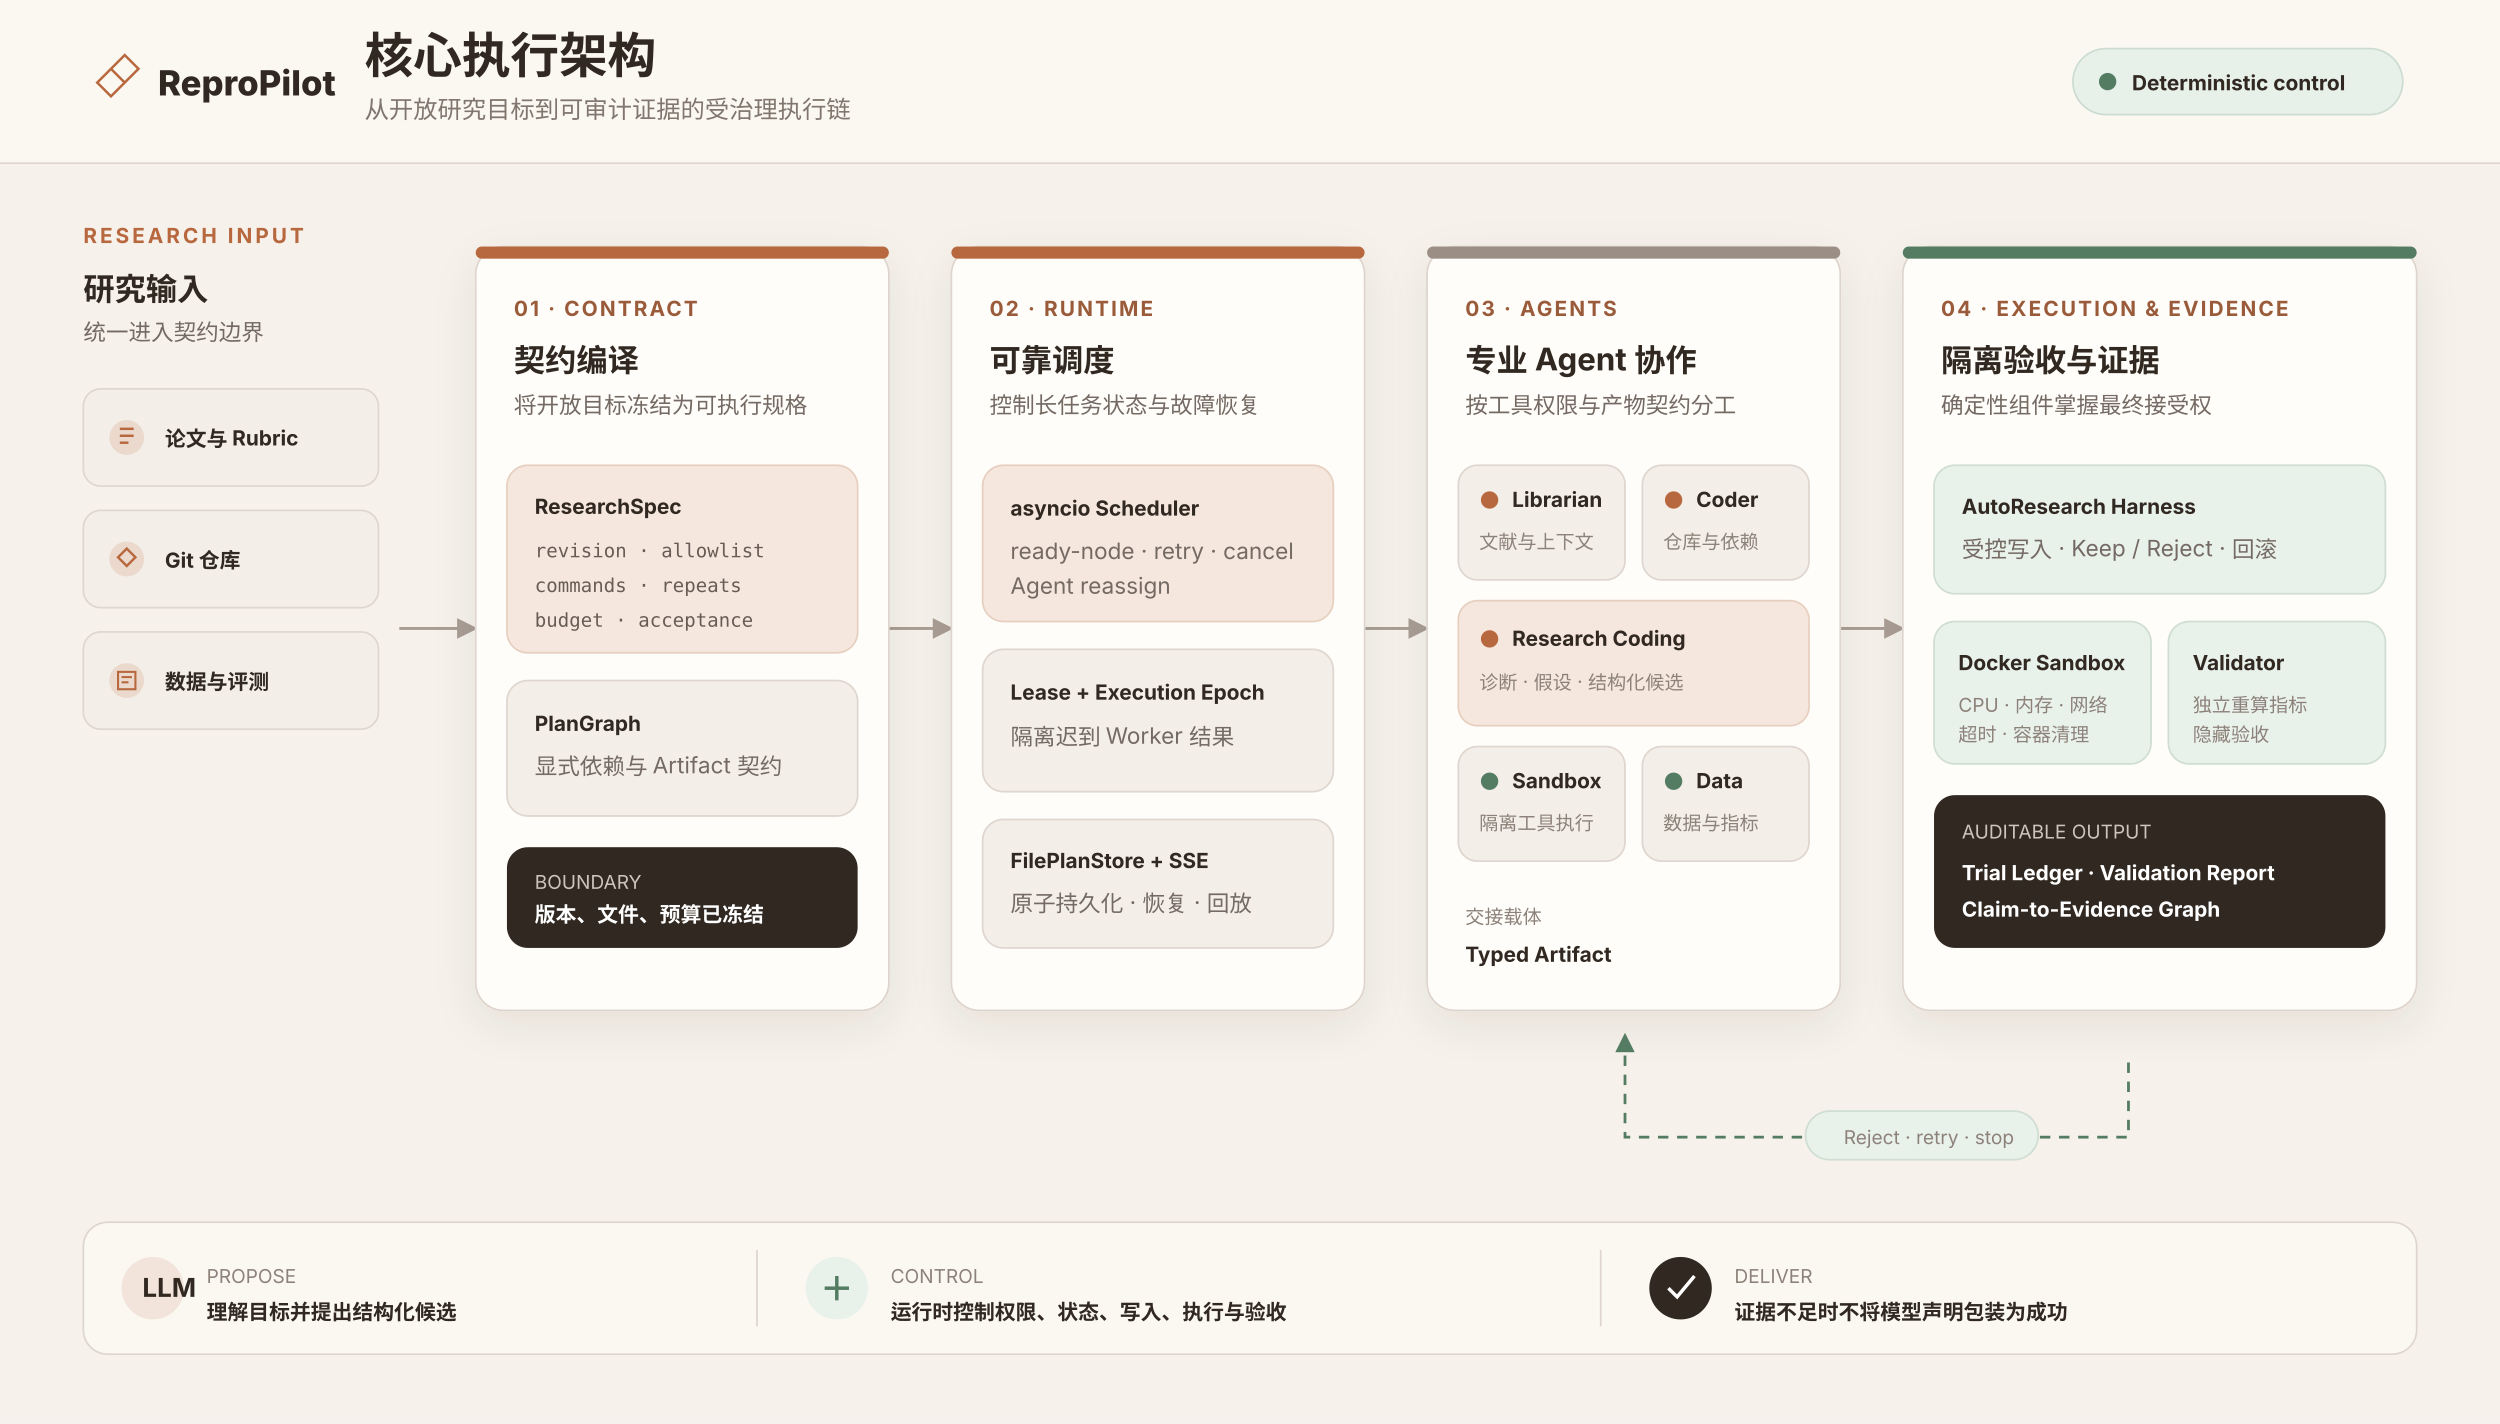
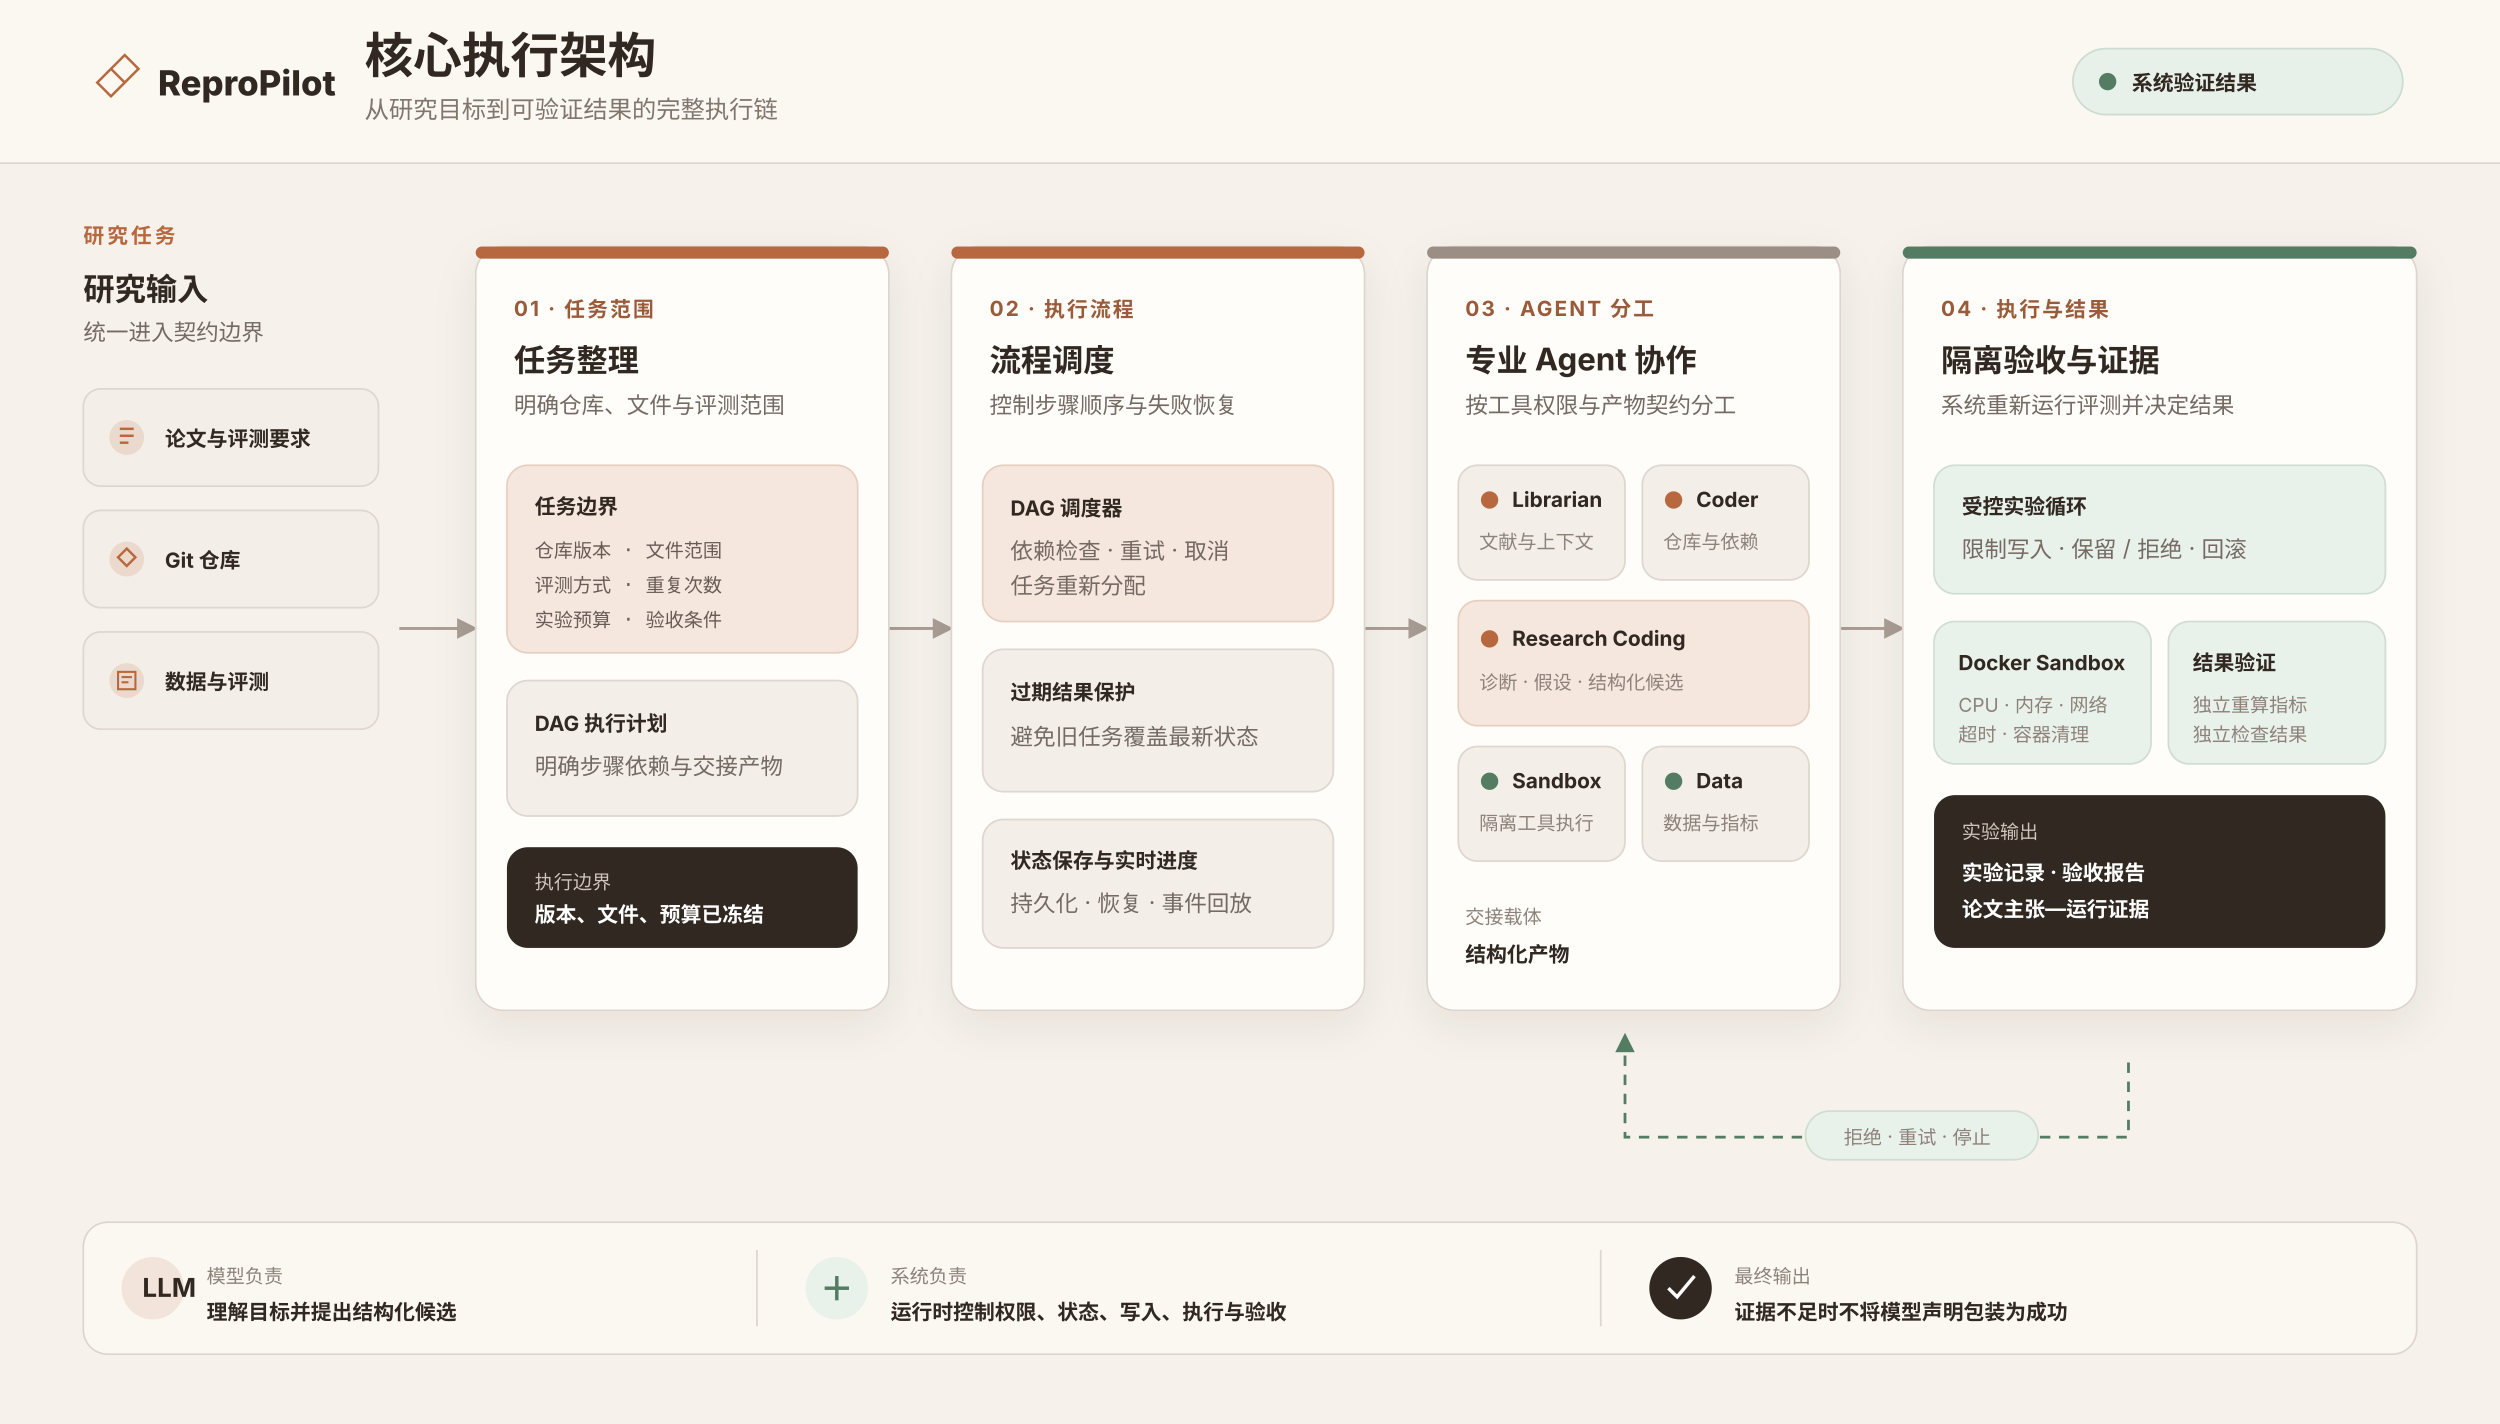
<svg xmlns="http://www.w3.org/2000/svg" width="1440" height="820" viewBox="0 0 1440 820" role="img" aria-labelledby="title desc">
  <defs>
    <filter id="shadow" x="-20%" y="-20%" width="140%" height="150%">
      <feDropShadow dx="0" dy="8" stdDeviation="12" flood-color="#352820" flood-opacity="0.08" />
    </filter>
    <marker id="arrow" viewBox="0 0 10 10" refX="9" refY="5" markerWidth="7" markerHeight="7" orient="auto-start-reverse">
      <path d="M 0 0 L 10 5 L 0 10 z" fill="#a99d94" />
    </marker>
    <marker id="arrow-green" viewBox="0 0 10 10" refX="9" refY="5" markerWidth="7" markerHeight="7" orient="auto-start-reverse">
      <path d="M 0 0 L 10 5 L 0 10 z" fill="#537c62" />
    </marker>
    <style>
      text { font-family: Inter, "Segoe UI", "Microsoft YaHei", Arial, sans-serif; fill: #302821; }
      .eyebrow { font-size: 12px; font-weight: 700; letter-spacing: 1.7px; fill: #b8683e; }
      .heading { font-size: 28px; font-weight: 750; }
      .subtitle { font-size: 14px; fill: #81766e; }
      .stage { font-size: 12px; font-weight: 750; letter-spacing: 1.2px; fill: #9a5b3b; }
      .card-title { font-size: 18px; font-weight: 750; }
      .body { font-size: 13px; fill: #746a63; }
      .label { font-size: 12px; font-weight: 650; }
      .micro { font-size: 11px; fill: #8d827a; }
      .dark-micro { font-size: 11px; fill: #cfc4bc; }
      .dark-label { font-size: 12px; font-weight: 650; fill: #fff; }
      .mono { font-family: "Cascadia Code", Consolas, monospace; font-size: 11px; fill: #675c55; }
      .card { fill: #fffdf9; stroke: #ddd4cd; stroke-width: 1; filter: url(#shadow); }
      .chip { fill: #f3eee8; stroke: #ded6cf; }
      .green-chip { fill: #e9f1eb; stroke: #cfddd2; }
      .orange-chip { fill: #f5e7de; stroke: #e7cfc0; }
      .line { fill: none; stroke: #a99d94; stroke-width: 1.7; marker-end: url(#arrow); }
      .feedback { fill: none; stroke: #537c62; stroke-width: 1.6; stroke-dasharray: 6 5; marker-end: url(#arrow-green); }
    </style>
  </defs>
  <rect width="1440" height="820" fill="#f6f2eb" />
  <rect x="0" y="0" width="1440" height="94" fill="#fbf8f2" />
  <line x1="0" y1="94" x2="1440" y2="94" stroke="#ddd5ce" />
  <g transform="translate(56 31)">
    <path d="M0 13 11 2l11 11-11 11z M11 2l11-11 11 11-11 11z" fill="none" stroke="#b8683e" stroke-width="2" transform="scale(.72) translate(0 10)" />
    <text x="35" y="24" font-size="20" font-weight="780">ReproPilot</text>
  </g>
  <text x="210" y="42" class="heading">核心执行架构</text>
-   <text x="210" y="68" class="subtitle">从开放研究目标到可审计证据的受治理执行链</text>
+   <text x="210" y="68" class="subtitle">从研究目标到可验证结果的完整执行链</text>
  <g transform="translate(1194 28)">
    <rect width="190" height="38" rx="19" fill="#e8f0ea" stroke="#ccdcd1" />
    <circle cx="20" cy="19" r="5" fill="#537c62" />
-     <text x="34" y="24" class="label" fill="#537c62">Deterministic control</text>
+     <text x="34" y="24" class="label" fill="#537c62">系统验证结果</text>
  </g>
  <g transform="translate(48 126)">
-     <text x="0" y="14" class="eyebrow">RESEARCH INPUT</text>
+     <text x="0" y="14" class="eyebrow">研究任务</text>
    <text x="0" y="47" class="card-title">研究输入</text>
    <text x="0" y="70" class="body">统一进入契约边界</text>
    <g transform="translate(0 98)">
      <rect width="170" height="56" rx="10" class="chip" />
      <circle cx="25" cy="28" r="10" fill="#ead9cc" />
      <path d="M21 23h8M21 27h8M21 31h5" stroke="#b8683e" stroke-width="1.4" />
-       <text x="47" y="33" class="label">论文与 Rubric</text>
+       <text x="47" y="33" class="label">论文与评测要求</text>
    </g>
    <g transform="translate(0 168)">
      <rect width="170" height="56" rx="10" class="chip" />
      <circle cx="25" cy="28" r="10" fill="#ead9cc" />
      <path d="m20 27 5-5 5 5-5 5z" fill="none" stroke="#b8683e" stroke-width="1.4" />
      <text x="47" y="33" class="label">Git 仓库</text>
    </g>
    <g transform="translate(0 238)">
      <rect width="170" height="56" rx="10" class="chip" />
      <circle cx="25" cy="28" r="10" fill="#ead9cc" />
      <path d="M20 23h10v10H20zM22 26h6M22 29h4" fill="none" stroke="#b8683e" stroke-width="1.2" />
      <text x="47" y="33" class="label">数据与评测</text>
    </g>
  </g>
  <path d="M230 362 H274" class="line" />
  <path d="M512 362 H548" class="line" />
  <path d="M786 362 H822" class="line" />
  <path d="M1060 362 H1096" class="line" />
  <g transform="translate(274 142)">
    <rect width="238" height="440" rx="16" class="card" />
    <rect width="238" height="7" rx="3.5" fill="#b8683e" />
-     <text x="22" y="40" class="stage">01 · CONTRACT</text>
-     <text x="22" y="72" class="card-title">契约编译</text>
-     <text x="22" y="96" class="body">将开放目标冻结为可执行规格</text>
+     <text x="22" y="40" class="stage">01 · 任务范围</text>
+     <text x="22" y="72" class="card-title">任务整理</text>
+     <text x="22" y="96" class="body">明确仓库、文件与评测范围</text>
    <g transform="translate(18 126)">
      <rect width="202" height="108" rx="12" class="orange-chip" />
-       <text x="16" y="28" class="label">ResearchSpec</text>
-       <text x="16" y="53" class="mono">revision · allowlist</text>
-       <text x="16" y="73" class="mono">commands · repeats</text>
-       <text x="16" y="93" class="mono">budget · acceptance</text>
+       <text x="16" y="28" class="label">任务边界</text>
+       <text x="16" y="53" class="mono">仓库版本 · 文件范围</text>
+       <text x="16" y="73" class="mono">评测方式 · 重复次数</text>
+       <text x="16" y="93" class="mono">实验预算 · 验收条件</text>
    </g>
    <g transform="translate(18 250)">
      <rect width="202" height="78" rx="12" class="chip" />
-       <text x="16" y="29" class="label">PlanGraph</text>
-       <text x="16" y="54" class="body">显式依赖与 Artifact 契约</text>
+       <text x="16" y="29" class="label">DAG 执行计划</text>
+       <text x="16" y="54" class="body">明确步骤依赖与交接产物</text>
    </g>
    <g transform="translate(18 346)">
      <rect width="202" height="58" rx="12" fill="#302821" />
-       <text x="16" y="24" class="dark-micro">BOUNDARY</text>
+       <text x="16" y="24" class="dark-micro">执行边界</text>
      <text x="16" y="43" class="dark-label">版本、文件、预算已冻结</text>
    </g>
  </g>
  <g transform="translate(548 142)">
    <rect width="238" height="440" rx="16" class="card" />
    <rect width="238" height="7" rx="3.5" fill="#b8683e" />
-     <text x="22" y="40" class="stage">02 · RUNTIME</text>
-     <text x="22" y="72" class="card-title">可靠调度</text>
-     <text x="22" y="96" class="body">控制长任务状态与故障恢复</text>
+     <text x="22" y="40" class="stage">02 · 执行流程</text>
+     <text x="22" y="72" class="card-title">流程调度</text>
+     <text x="22" y="96" class="body">控制步骤顺序与失败恢复</text>
    <g transform="translate(18 126)">
      <rect width="202" height="90" rx="12" class="orange-chip" />
-       <text x="16" y="29" class="label">asyncio Scheduler</text>
-       <text x="16" y="54" class="body">ready-node · retry · cancel</text>
-       <text x="16" y="74" class="body">Agent reassign</text>
+       <text x="16" y="29" class="label">DAG 调度器</text>
+       <text x="16" y="54" class="body">依赖检查 · 重试 · 取消</text>
+       <text x="16" y="74" class="body">任务重新分配</text>
    </g>
    <g transform="translate(18 232)">
      <rect width="202" height="82" rx="12" class="chip" />
-       <text x="16" y="29" class="label">Lease + Execution Epoch</text>
-       <text x="16" y="55" class="body">隔离迟到 Worker 结果</text>
+       <text x="16" y="29" class="label">过期结果保护</text>
+       <text x="16" y="55" class="body">避免旧任务覆盖最新状态</text>
    </g>
    <g transform="translate(18 330)">
      <rect width="202" height="74" rx="12" class="chip" />
-       <text x="16" y="28" class="label">FilePlanStore + SSE</text>
-       <text x="16" y="53" class="body">原子持久化 · 恢复 · 回放</text>
+       <text x="16" y="28" class="label">状态保存与实时进度</text>
+       <text x="16" y="53" class="body">持久化 · 恢复 · 事件回放</text>
    </g>
  </g>
  <g transform="translate(822 142)">
    <rect width="238" height="440" rx="16" class="card" />
    <rect width="238" height="7" rx="3.5" fill="#9b8e84" />
-     <text x="22" y="40" class="stage" fill="#756960">03 · AGENTS</text>
+     <text x="22" y="40" class="stage" fill="#756960">03 · AGENT 分工</text>
    <text x="22" y="72" class="card-title">专业 Agent 协作</text>
    <text x="22" y="96" class="body">按工具权限与产物契约分工</text>
    <g transform="translate(18 126)">
      <rect width="96" height="66" rx="11" class="chip" />
      <circle cx="18" cy="20" r="5" fill="#b8683e" />
      <text x="31" y="24" class="label">Librarian</text>
      <text x="12" y="48" class="micro">文献与上下文</text>
    </g>
    <g transform="translate(124 126)">
      <rect width="96" height="66" rx="11" class="chip" />
      <circle cx="18" cy="20" r="5" fill="#b8683e" />
      <text x="31" y="24" class="label">Coder</text>
      <text x="12" y="48" class="micro">仓库与依赖</text>
    </g>
    <g transform="translate(18 204)">
      <rect width="202" height="72" rx="11" class="orange-chip" />
      <circle cx="18" cy="22" r="5" fill="#b8683e" />
      <text x="31" y="26" class="label">Research Coding</text>
      <text x="12" y="51" class="micro">诊断 · 假设 · 结构化候选</text>
    </g>
    <g transform="translate(18 288)">
      <rect width="96" height="66" rx="11" class="chip" />
      <circle cx="18" cy="20" r="5" fill="#537c62" />
      <text x="31" y="24" class="label">Sandbox</text>
      <text x="12" y="48" class="micro">隔离工具执行</text>
    </g>
    <g transform="translate(124 288)">
      <rect width="96" height="66" rx="11" class="chip" />
      <circle cx="18" cy="20" r="5" fill="#537c62" />
      <text x="31" y="24" class="label">Data</text>
      <text x="12" y="48" class="micro">数据与指标</text>
    </g>
    <text x="22" y="390" class="micro">交接载体</text>
-     <text x="22" y="412" class="label">Typed Artifact</text>
+     <text x="22" y="412" class="label">结构化产物</text>
  </g>
  <g transform="translate(1096 142)">
    <rect width="296" height="440" rx="16" class="card" />
    <rect width="296" height="7" rx="3.5" fill="#537c62" />
-     <text x="22" y="40" class="stage" fill="#537c62">04 · EXECUTION &amp; EVIDENCE</text>
+     <text x="22" y="40" class="stage" fill="#537c62">04 · 执行与结果</text>
    <text x="22" y="72" class="card-title">隔离验收与证据</text>
-     <text x="22" y="96" class="body">确定性组件掌握最终接受权</text>
+     <text x="22" y="96" class="body">系统重新运行评测并决定结果</text>
    <g transform="translate(18 126)">
      <rect width="260" height="74" rx="12" class="green-chip" />
-       <text x="16" y="28" class="label">AutoResearch Harness</text>
-       <text x="16" y="53" class="body">受控写入 · Keep / Reject · 回滚</text>
+       <text x="16" y="28" class="label">受控实验循环</text>
+       <text x="16" y="53" class="body">限制写入 · 保留 / 拒绝 · 回滚</text>
    </g>
    <g transform="translate(18 216)">
      <rect width="125" height="82" rx="12" class="green-chip" />
      <text x="14" y="28" class="label">Docker Sandbox</text>
      <text x="14" y="52" class="micro">CPU · 内存 · 网络</text>
      <text x="14" y="69" class="micro">超时 · 容器清理</text>
    </g>
    <g transform="translate(153 216)">
      <rect width="125" height="82" rx="12" class="green-chip" />
-       <text x="14" y="28" class="label">Validator</text>
+       <text x="14" y="28" class="label">结果验证</text>
      <text x="14" y="52" class="micro">独立重算指标</text>
-       <text x="14" y="69" class="micro">隐藏验收</text>
+       <text x="14" y="69" class="micro">独立检查结果</text>
    </g>
    <g transform="translate(18 316)">
      <rect width="260" height="88" rx="12" fill="#302821" />
-       <text x="16" y="25" class="dark-micro">AUDITABLE OUTPUT</text>
-       <text x="16" y="49" class="dark-label">Trial Ledger · Validation Report</text>
-       <text x="16" y="70" class="dark-label">Claim-to-Evidence Graph</text>
+       <text x="16" y="25" class="dark-micro">实验输出</text>
+       <text x="16" y="49" class="dark-label">实验记录 · 验收报告</text>
+       <text x="16" y="70" class="dark-label">论文主张—运行证据</text>
    </g>
  </g>
  <path d="M1226 612 V655 H936 V596" class="feedback" />
  <rect x="1040" y="640" width="134" height="28" rx="14" fill="#e9f1eb" stroke="#cfddd2" />
-   <text x="1062" y="659" class="micro" fill="#537c62">Reject · retry · stop</text>
+   <text x="1062" y="659" class="micro" fill="#537c62">拒绝 · 重试 · 停止</text>
  <g transform="translate(48 704)">
    <rect width="1344" height="76" rx="14" fill="#fbf8f2" stroke="#ddd5ce" />
    <g transform="translate(22 18)">
      <circle cx="18" cy="20" r="18" fill="#f2e4da" />
      <text x="12" y="25" font-size="15" font-weight="750" fill="#b8683e">LLM</text>
-       <text x="49" y="17" class="micro">PROPOSE</text>
+       <text x="49" y="17" class="micro">模型负责</text>
      <text x="49" y="38" class="label">理解目标并提出结构化候选</text>
    </g>
    <line x1="388" y1="16" x2="388" y2="60" stroke="#ddd5ce" />
    <g transform="translate(416 18)">
      <circle cx="18" cy="20" r="18" fill="#e9f1eb" />
      <path d="M11 20h14M18 13v14" stroke="#537c62" stroke-width="2" />
-       <text x="49" y="17" class="micro">CONTROL</text>
+       <text x="49" y="17" class="micro">系统负责</text>
      <text x="49" y="38" class="label">运行时控制权限、状态、写入、执行与验收</text>
    </g>
    <line x1="874" y1="16" x2="874" y2="60" stroke="#ddd5ce" />
    <g transform="translate(902 18)">
      <circle cx="18" cy="20" r="18" fill="#302821" />
      <path d="m11 20 5 5 10-12" fill="none" stroke="#fff" stroke-width="2" />
-       <text x="49" y="17" class="micro">DELIVER</text>
+       <text x="49" y="17" class="micro">最终输出</text>
      <text x="49" y="38" class="label">证据不足时不将模型声明包装为成功</text>
    </g>
  </g>
</svg>
